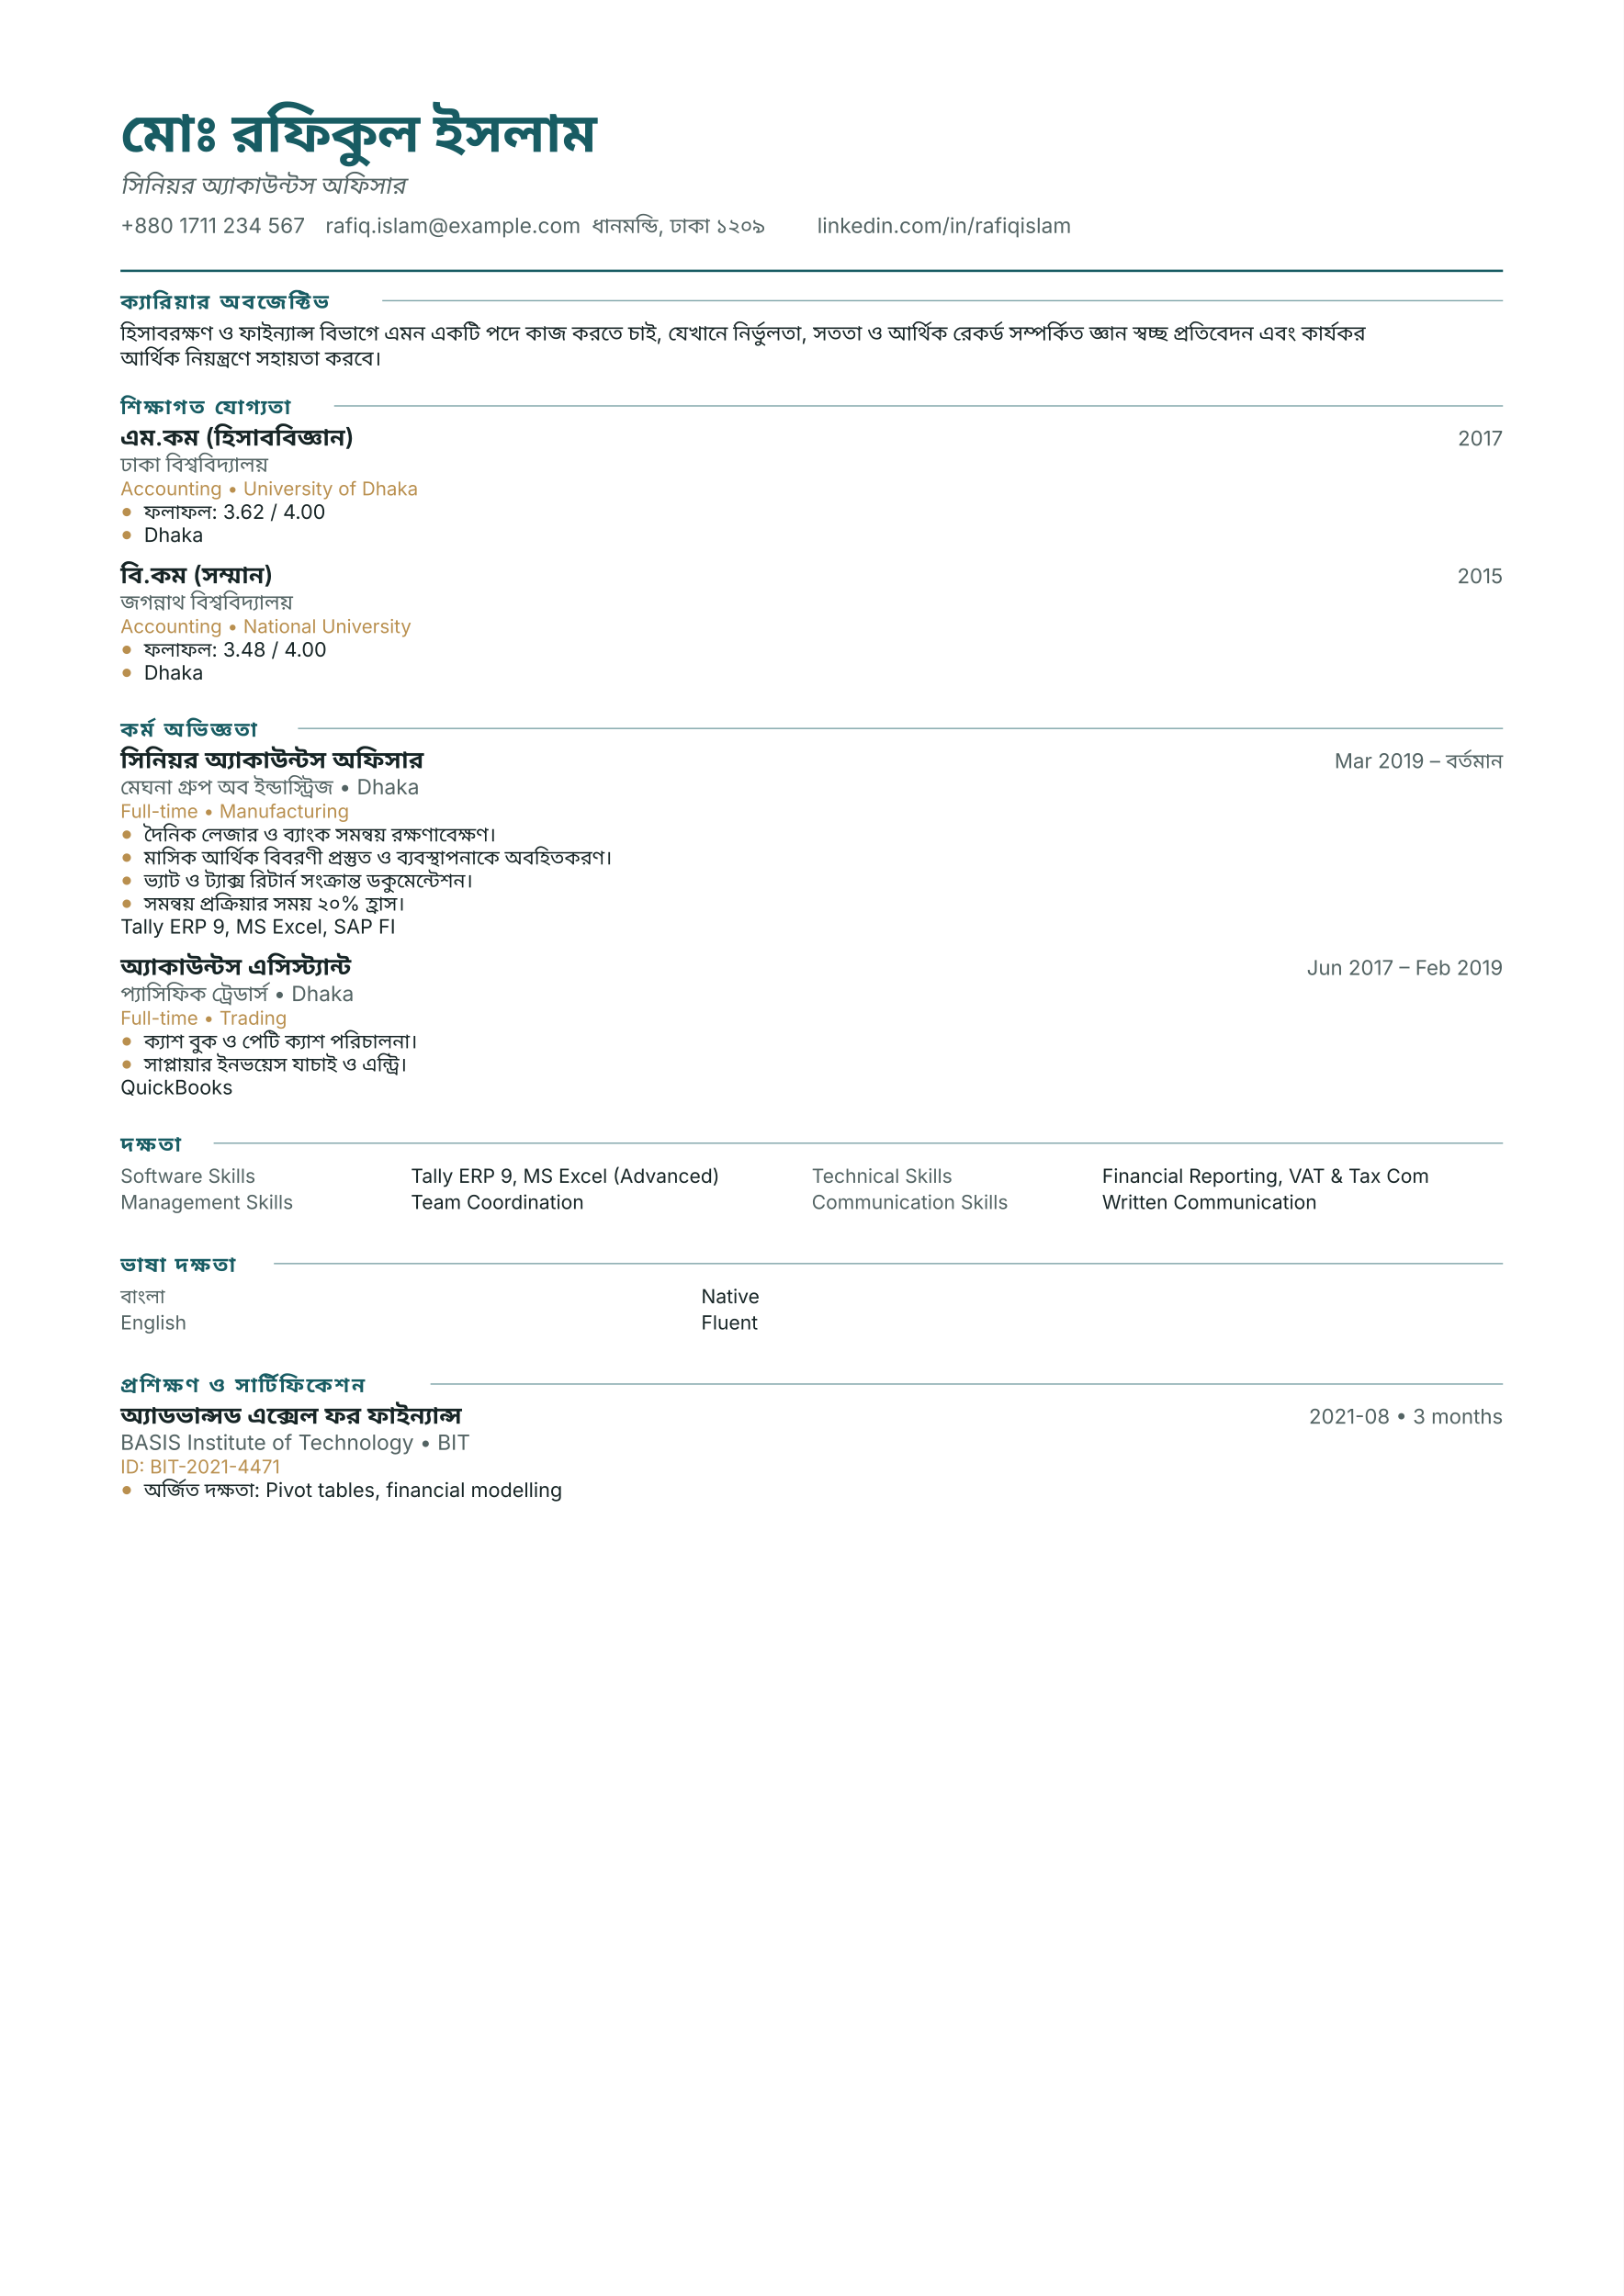
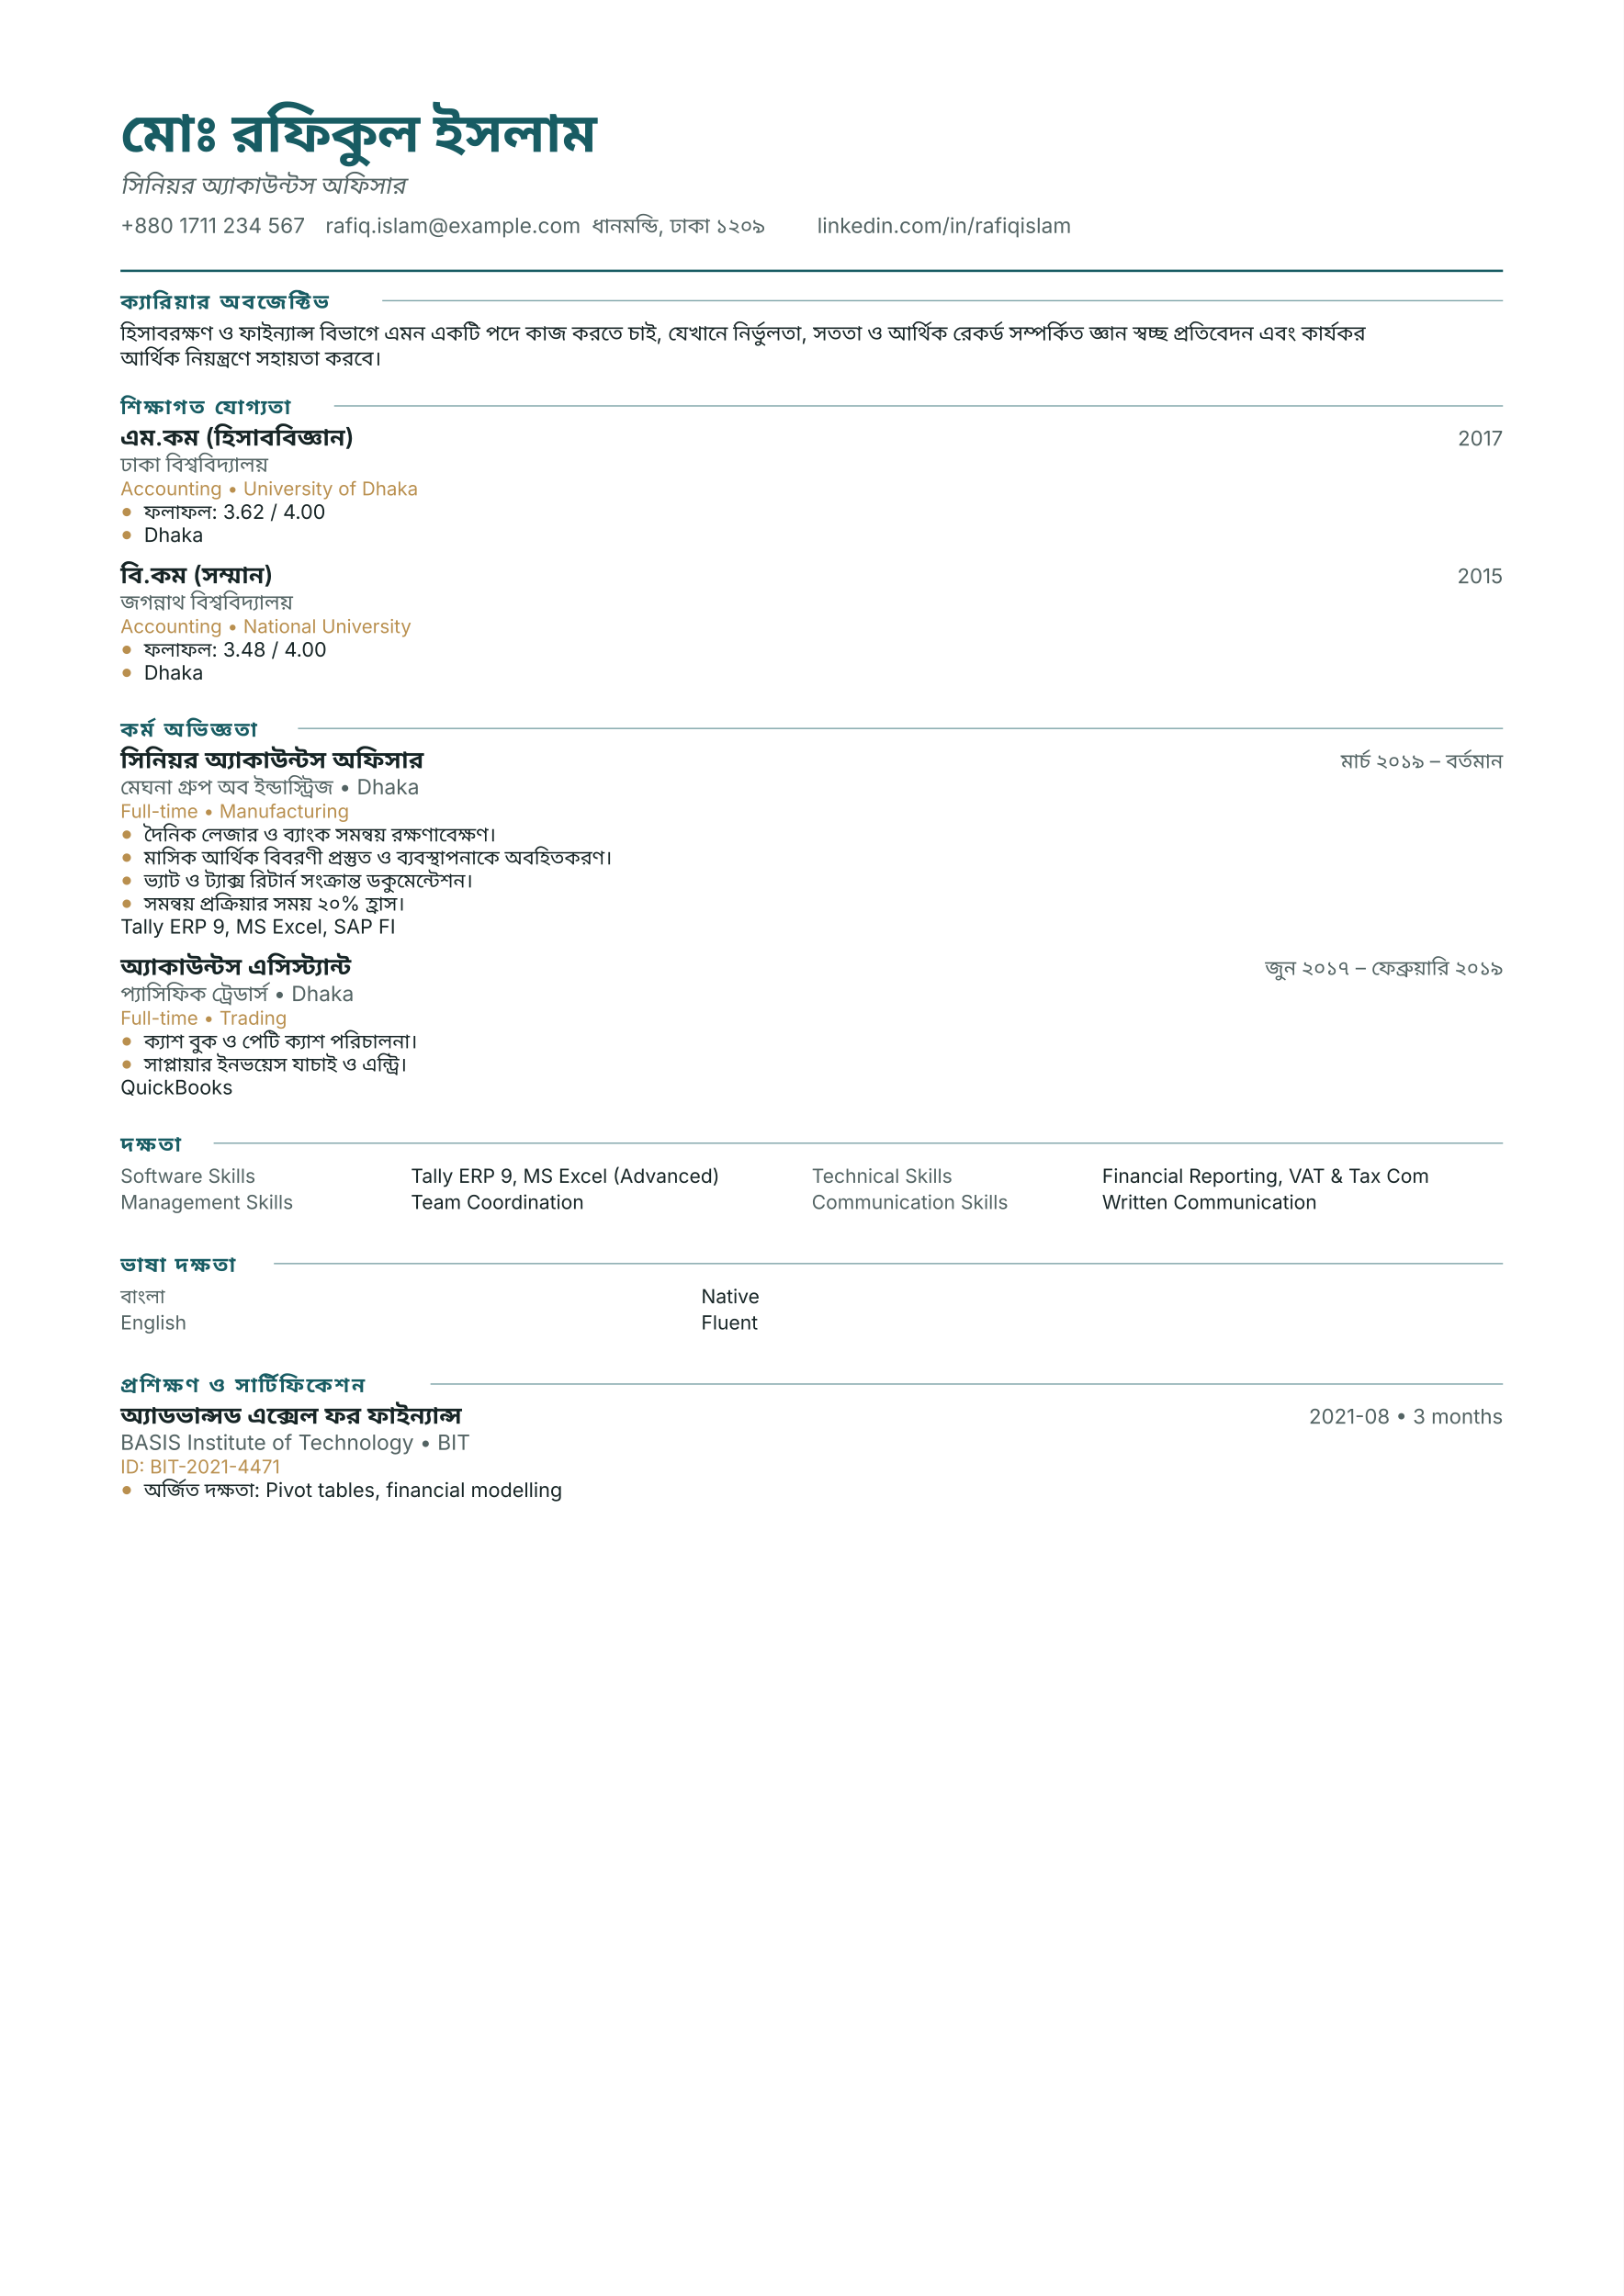
<svg xmlns="http://www.w3.org/2000/svg" width="620" height="877" viewBox="0 0 620 877" role="img" aria-label="CV template preview: Graduate Professional">
  <rect width="620" height="877" fill="#ffffff" />
  <rect x="0.0" y="0.0" width="620.0" height="877.0" fill="#ffffff" />
  <text x="46.0" y="58.0" font-family="Inter, Noto Sans Bengali, sans-serif" font-size="21" font-weight="700" fill="#185c63" letter-spacing="-0.2">মোঃ রফিকুল ইসলাম</text>
  <text x="46.0" y="74.0" font-family="Inter, Noto Sans Bengali, sans-serif" font-size="9.2" font-weight="400" fill="#536363" font-style="italic">সিনিয়র অ্যাকাউন্টস অফিসার</text>
  <text x="46.0" y="89.0" font-family="Inter, Noto Sans Bengali, sans-serif" font-size="8" font-weight="400" fill="#536363">+880 1711 234 567</text>
  <text x="124.3" y="89.0" font-family="Inter, Noto Sans Bengali, sans-serif" font-size="8" font-weight="400" fill="#536363">rafiq.islam@example.com</text>
  <text x="226.0" y="89.0" font-family="Inter, Noto Sans Bengali, sans-serif" font-size="8" font-weight="400" fill="#536363">ধানমন্ডি, ঢাকা ১২০৯</text>
  <text x="312.1" y="89.0" font-family="Inter, Noto Sans Bengali, sans-serif" font-size="8" font-weight="400" fill="#536363">linkedin.com/in/rafiqislam</text>
  <rect x="46.0" y="103.0" width="528.0" height="0.9" fill="#185c63" />
  <text x="46.0" y="118.0" font-family="Inter, Noto Sans Bengali, sans-serif" font-size="7.9" font-weight="700" fill="#185c63" letter-spacing="0.9">ক্যারিয়ার অবজেক্টিভ</text>
  <rect x="146.0" y="114.6" width="428.0" height="0.5" fill="#185c63" opacity="0.55" />
  <text x="46.0" y="130.0" font-family="Inter, Noto Sans Bengali, sans-serif" font-size="7.9" font-weight="400" fill="#172526">হিসাবরক্ষণ ও ফাইন্যান্স বিভাগে এমন একটি পদে কাজ করতে চাই, যেখানে নির্ভুলতা, সততা ও আর্থিক রেকর্ড সম্পর্কিত জ্ঞান স্বচ্ছ প্রতিবেদন এবং কার্যকর</text>
  <text x="46.0" y="139.6" font-family="Inter, Noto Sans Bengali, sans-serif" font-size="7.9" font-weight="400" fill="#172526">আর্থিক নিয়ন্ত্রণে সহায়তা করবে।</text>
  <text x="46.0" y="158.2" font-family="Inter, Noto Sans Bengali, sans-serif" font-size="7.9" font-weight="700" fill="#185c63" letter-spacing="0.9">শিক্ষাগত যোগ্যতা</text>
  <rect x="127.6" y="154.8" width="446.4" height="0.5" fill="#185c63" opacity="0.55" />
  <text x="46.0" y="170.2" font-family="Inter, Noto Sans Bengali, sans-serif" font-size="9.2" font-weight="600" fill="#172526">এম.কম (হিসাববিজ্ঞান)</text>
  <text x="574.0" y="170.2" font-family="Inter, Noto Sans Bengali, sans-serif" font-size="7.8" font-weight="400" fill="#536363" text-anchor="end">2017</text>
  <text x="46.0" y="180.2" font-family="Inter, Noto Sans Bengali, sans-serif" font-size="8" font-weight="400" fill="#536363">ঢাকা বিশ্ববিদ্যালয়</text>
  <text x="46.0" y="189.2" font-family="Inter, Noto Sans Bengali, sans-serif" font-size="7.2" font-weight="400" fill="#b98f4e">Accounting • University of Dhaka</text>
  <circle cx="48.4" cy="195.6" r="1.6" fill="#b98f4e" />
  <text x="55.0" y="198.2" font-family="Inter, Noto Sans Bengali, sans-serif" font-size="7.6" font-weight="400" fill="#172526">ফলাফল: 3.62 / 4.00</text>
  <circle cx="48.4" cy="204.4" r="1.6" fill="#b98f4e" />
  <text x="55.0" y="207.0" font-family="Inter, Noto Sans Bengali, sans-serif" font-size="7.6" font-weight="400" fill="#172526">Dhaka</text>
  <text x="46.0" y="222.8" font-family="Inter, Noto Sans Bengali, sans-serif" font-size="9.2" font-weight="600" fill="#172526">বি.কম (সম্মান)</text>
  <text x="574.0" y="222.8" font-family="Inter, Noto Sans Bengali, sans-serif" font-size="7.8" font-weight="400" fill="#536363" text-anchor="end">2015</text>
  <text x="46.0" y="232.8" font-family="Inter, Noto Sans Bengali, sans-serif" font-size="8" font-weight="400" fill="#536363">জগন্নাথ বিশ্ববিদ্যালয়</text>
  <text x="46.0" y="241.8" font-family="Inter, Noto Sans Bengali, sans-serif" font-size="7.2" font-weight="400" fill="#b98f4e">Accounting • National University</text>
  <circle cx="48.4" cy="248.2" r="1.6" fill="#b98f4e" />
  <text x="55.0" y="250.8" font-family="Inter, Noto Sans Bengali, sans-serif" font-size="7.6" font-weight="400" fill="#172526">ফলাফল: 3.48 / 4.00</text>
  <circle cx="48.4" cy="257.0" r="1.6" fill="#b98f4e" />
  <text x="55.0" y="259.6" font-family="Inter, Noto Sans Bengali, sans-serif" font-size="7.6" font-weight="400" fill="#172526">Dhaka</text>
  <text x="46.0" y="281.4" font-family="Inter, Noto Sans Bengali, sans-serif" font-size="7.9" font-weight="700" fill="#185c63" letter-spacing="0.9">কর্ম অভিজ্ঞতা</text>
  <rect x="113.8" y="278.0" width="460.2" height="0.5" fill="#185c63" opacity="0.55" />
  <text x="46.0" y="293.4" font-family="Inter, Noto Sans Bengali, sans-serif" font-size="9.2" font-weight="600" fill="#172526">সিনিয়র অ্যাকাউন্টস অফিসার</text>
-   <text x="574.0" y="293.4" font-family="Inter, Noto Sans Bengali, sans-serif" font-size="7.8" font-weight="400" fill="#536363" text-anchor="end">Mar 2019 – বর্তমান</text>
+   <text x="574.0" y="293.4" font-family="Inter, Noto Sans Bengali, sans-serif" font-size="7.8" font-weight="400" fill="#536363" text-anchor="end">মার্চ ২০১৯ – বর্তমান</text>
  <text x="46.0" y="303.4" font-family="Inter, Noto Sans Bengali, sans-serif" font-size="8" font-weight="400" fill="#536363">মেঘনা গ্রুপ অব ইন্ডাস্ট্রিজ • Dhaka</text>
  <text x="46.0" y="312.4" font-family="Inter, Noto Sans Bengali, sans-serif" font-size="7.2" font-weight="400" fill="#b98f4e">Full-time • Manufacturing</text>
  <circle cx="48.4" cy="318.8" r="1.6" fill="#b98f4e" />
  <text x="55.0" y="321.4" font-family="Inter, Noto Sans Bengali, sans-serif" font-size="7.6" font-weight="400" fill="#172526">দৈনিক লেজার ও ব্যাংক সমন্বয় রক্ষণাবেক্ষণ।</text>
  <circle cx="48.4" cy="327.6" r="1.6" fill="#b98f4e" />
  <text x="55.0" y="330.2" font-family="Inter, Noto Sans Bengali, sans-serif" font-size="7.6" font-weight="400" fill="#172526">মাসিক আর্থিক বিবরণী প্রস্তুত ও ব্যবস্থাপনাকে অবহিতকরণ।</text>
  <circle cx="48.4" cy="336.4" r="1.6" fill="#b98f4e" />
  <text x="55.0" y="339.0" font-family="Inter, Noto Sans Bengali, sans-serif" font-size="7.6" font-weight="400" fill="#172526">ভ্যাট ও ট্যাক্স রিটার্ন সংক্রান্ত ডকুমেন্টেশন।</text>
  <circle cx="48.4" cy="345.2" r="1.6" fill="#b98f4e" />
  <text x="55.0" y="347.8" font-family="Inter, Noto Sans Bengali, sans-serif" font-size="7.6" font-weight="400" fill="#172526">সমন্বয় প্রক্রিয়ার সময় ২০% হ্রাস।</text>
  <text x="46.0" y="356.6" font-family="Inter, Noto Sans Bengali, sans-serif" font-size="7.6" font-weight="400" fill="#172526">Tally ERP 9, MS Excel, SAP FI</text>
  <text x="46.0" y="372.4" font-family="Inter, Noto Sans Bengali, sans-serif" font-size="9.2" font-weight="600" fill="#172526">অ্যাকাউন্টস এসিস্ট্যান্ট</text>
-   <text x="574.0" y="372.4" font-family="Inter, Noto Sans Bengali, sans-serif" font-size="7.8" font-weight="400" fill="#536363" text-anchor="end">Jun 2017 – Feb 2019</text>
+   <text x="574.0" y="372.4" font-family="Inter, Noto Sans Bengali, sans-serif" font-size="7.8" font-weight="400" fill="#536363" text-anchor="end">জুন ২০১৭ – ফেব্রুয়ারি ২০১৯</text>
  <text x="46.0" y="382.4" font-family="Inter, Noto Sans Bengali, sans-serif" font-size="8" font-weight="400" fill="#536363">প্যাসিফিক ট্রেডার্স • Dhaka</text>
  <text x="46.0" y="391.4" font-family="Inter, Noto Sans Bengali, sans-serif" font-size="7.2" font-weight="400" fill="#b98f4e">Full-time • Trading</text>
  <circle cx="48.4" cy="397.8" r="1.6" fill="#b98f4e" />
  <text x="55.0" y="400.4" font-family="Inter, Noto Sans Bengali, sans-serif" font-size="7.6" font-weight="400" fill="#172526">ক্যাশ বুক ও পেটি ক্যাশ পরিচালনা।</text>
  <circle cx="48.4" cy="406.6" r="1.6" fill="#b98f4e" />
  <text x="55.0" y="409.2" font-family="Inter, Noto Sans Bengali, sans-serif" font-size="7.6" font-weight="400" fill="#172526">সাপ্লায়ার ইনভয়েস যাচাই ও এন্ট্রি।</text>
  <text x="46.0" y="418.0" font-family="Inter, Noto Sans Bengali, sans-serif" font-size="7.6" font-weight="400" fill="#172526">QuickBooks</text>
  <text x="46.0" y="439.8" font-family="Inter, Noto Sans Bengali, sans-serif" font-size="7.9" font-weight="700" fill="#185c63" letter-spacing="0.9">দক্ষতা</text>
  <rect x="81.6" y="436.4" width="492.4" height="0.5" fill="#185c63" opacity="0.55" />
  <text x="46.0" y="451.8" font-family="Inter, Noto Sans Bengali, sans-serif" font-size="7.4" font-weight="400" fill="#536363">Software Skills</text>
  <text x="156.9" y="451.8" font-family="Inter, Noto Sans Bengali, sans-serif" font-size="7.4" font-weight="400" fill="#172526">Tally ERP 9, MS Excel (Advanced)</text>
  <text x="310.0" y="451.8" font-family="Inter, Noto Sans Bengali, sans-serif" font-size="7.4" font-weight="400" fill="#536363">Technical Skills</text>
  <text x="420.9" y="451.8" font-family="Inter, Noto Sans Bengali, sans-serif" font-size="7.4" font-weight="400" fill="#172526">Financial Reporting, VAT &amp; Tax Com</text>
  <text x="46.0" y="461.8" font-family="Inter, Noto Sans Bengali, sans-serif" font-size="7.4" font-weight="400" fill="#536363">Management Skills</text>
  <text x="156.9" y="461.8" font-family="Inter, Noto Sans Bengali, sans-serif" font-size="7.4" font-weight="400" fill="#172526">Team Coordination</text>
  <text x="310.0" y="461.8" font-family="Inter, Noto Sans Bengali, sans-serif" font-size="7.4" font-weight="400" fill="#536363">Communication Skills</text>
  <text x="420.9" y="461.8" font-family="Inter, Noto Sans Bengali, sans-serif" font-size="7.4" font-weight="400" fill="#172526">Written Communication</text>
  <text x="46.0" y="485.8" font-family="Inter, Noto Sans Bengali, sans-serif" font-size="7.9" font-weight="700" fill="#185c63" letter-spacing="0.9">ভাষা দক্ষতা</text>
  <rect x="104.6" y="482.4" width="469.4" height="0.5" fill="#185c63" opacity="0.55" />
  <text x="46.0" y="497.8" font-family="Inter, Noto Sans Bengali, sans-serif" font-size="7.4" font-weight="400" fill="#536363">বাংলা</text>
  <text x="267.8" y="497.8" font-family="Inter, Noto Sans Bengali, sans-serif" font-size="7.4" font-weight="400" fill="#172526">Native</text>
  <text x="46.0" y="507.8" font-family="Inter, Noto Sans Bengali, sans-serif" font-size="7.4" font-weight="400" fill="#536363">English</text>
  <text x="267.8" y="507.8" font-family="Inter, Noto Sans Bengali, sans-serif" font-size="7.4" font-weight="400" fill="#172526">Fluent</text>
  <text x="46.0" y="531.8" font-family="Inter, Noto Sans Bengali, sans-serif" font-size="7.9" font-weight="700" fill="#185c63" letter-spacing="0.9">প্রশিক্ষণ ও সার্টিফিকেশন</text>
  <rect x="164.4" y="528.4" width="409.6" height="0.5" fill="#185c63" opacity="0.55" />
  <text x="46.0" y="543.8" font-family="Inter, Noto Sans Bengali, sans-serif" font-size="9.2" font-weight="600" fill="#172526">অ্যাডভান্সড এক্সেল ফর ফাইন্যান্স</text>
  <text x="574.0" y="543.8" font-family="Inter, Noto Sans Bengali, sans-serif" font-size="7.8" font-weight="400" fill="#536363" text-anchor="end">2021-08 • 3 months</text>
  <text x="46.0" y="553.8" font-family="Inter, Noto Sans Bengali, sans-serif" font-size="8" font-weight="400" fill="#536363">BASIS Institute of Technology • BIT</text>
  <text x="46.0" y="562.8" font-family="Inter, Noto Sans Bengali, sans-serif" font-size="7.2" font-weight="400" fill="#b98f4e">ID: BIT-2021-4471</text>
  <circle cx="48.4" cy="569.2" r="1.6" fill="#b98f4e" />
  <text x="55.0" y="571.8" font-family="Inter, Noto Sans Bengali, sans-serif" font-size="7.6" font-weight="400" fill="#172526">অর্জিত দক্ষতা: Pivot tables, financial modelling</text>
</svg>
